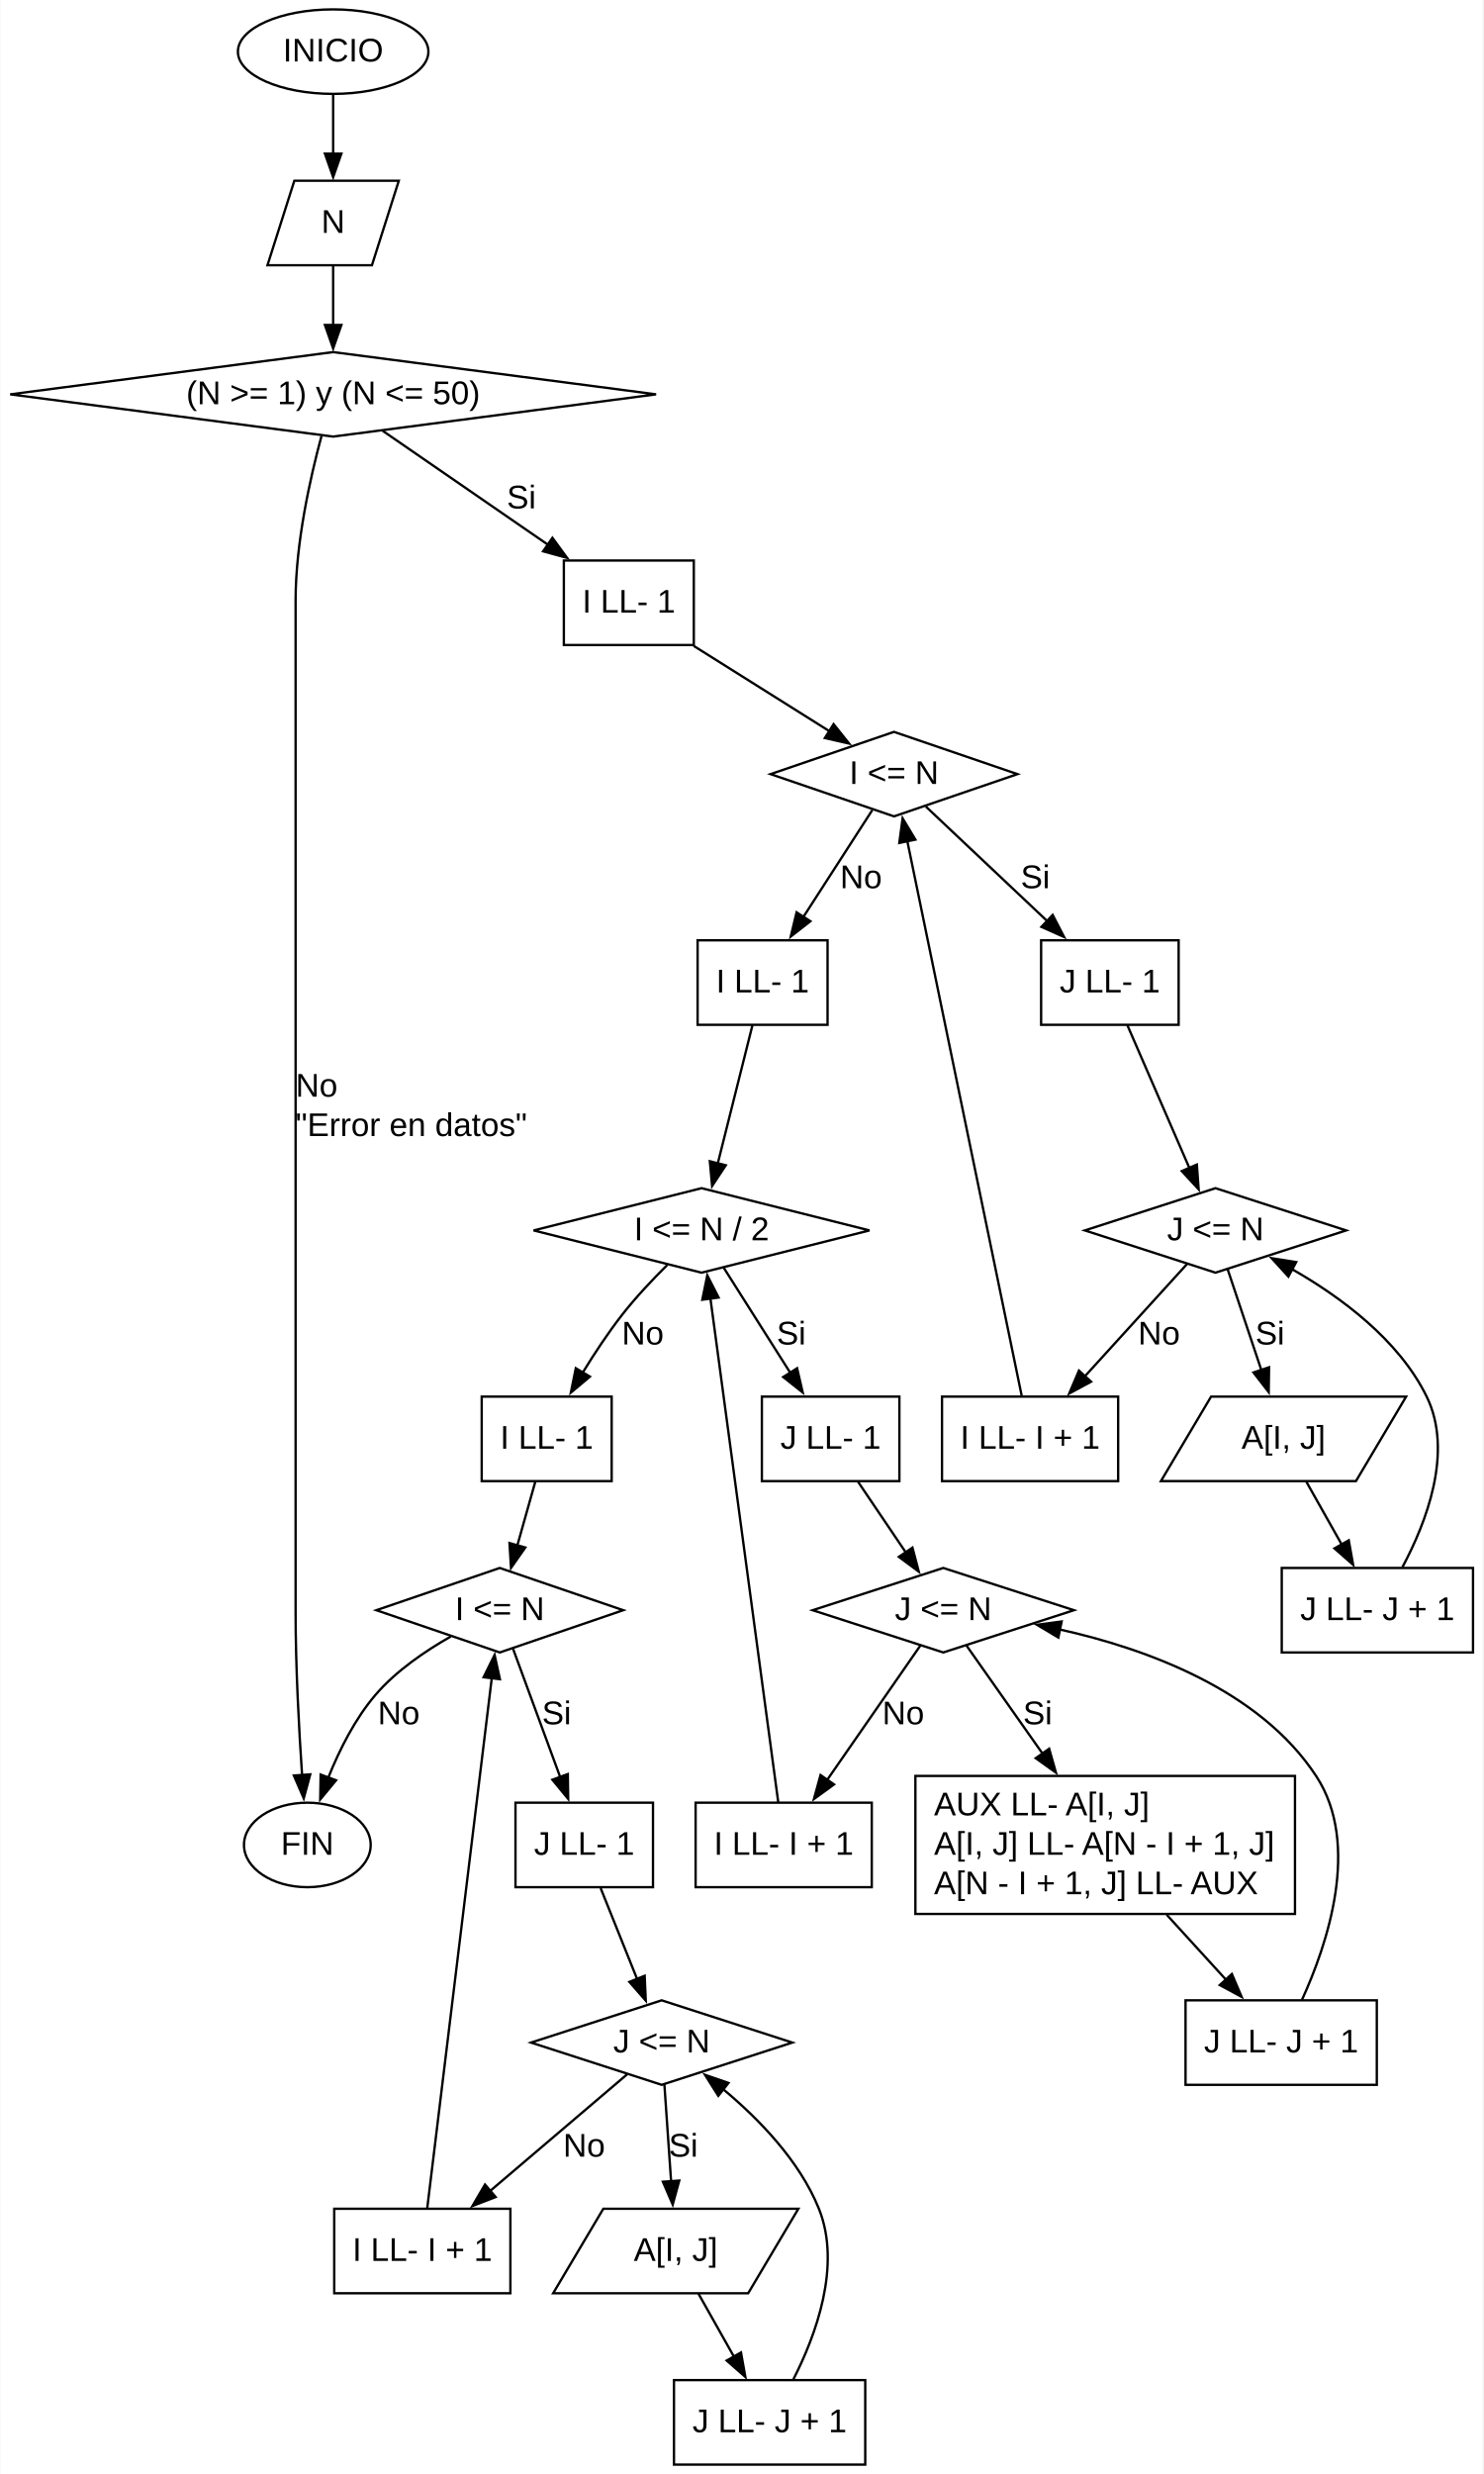
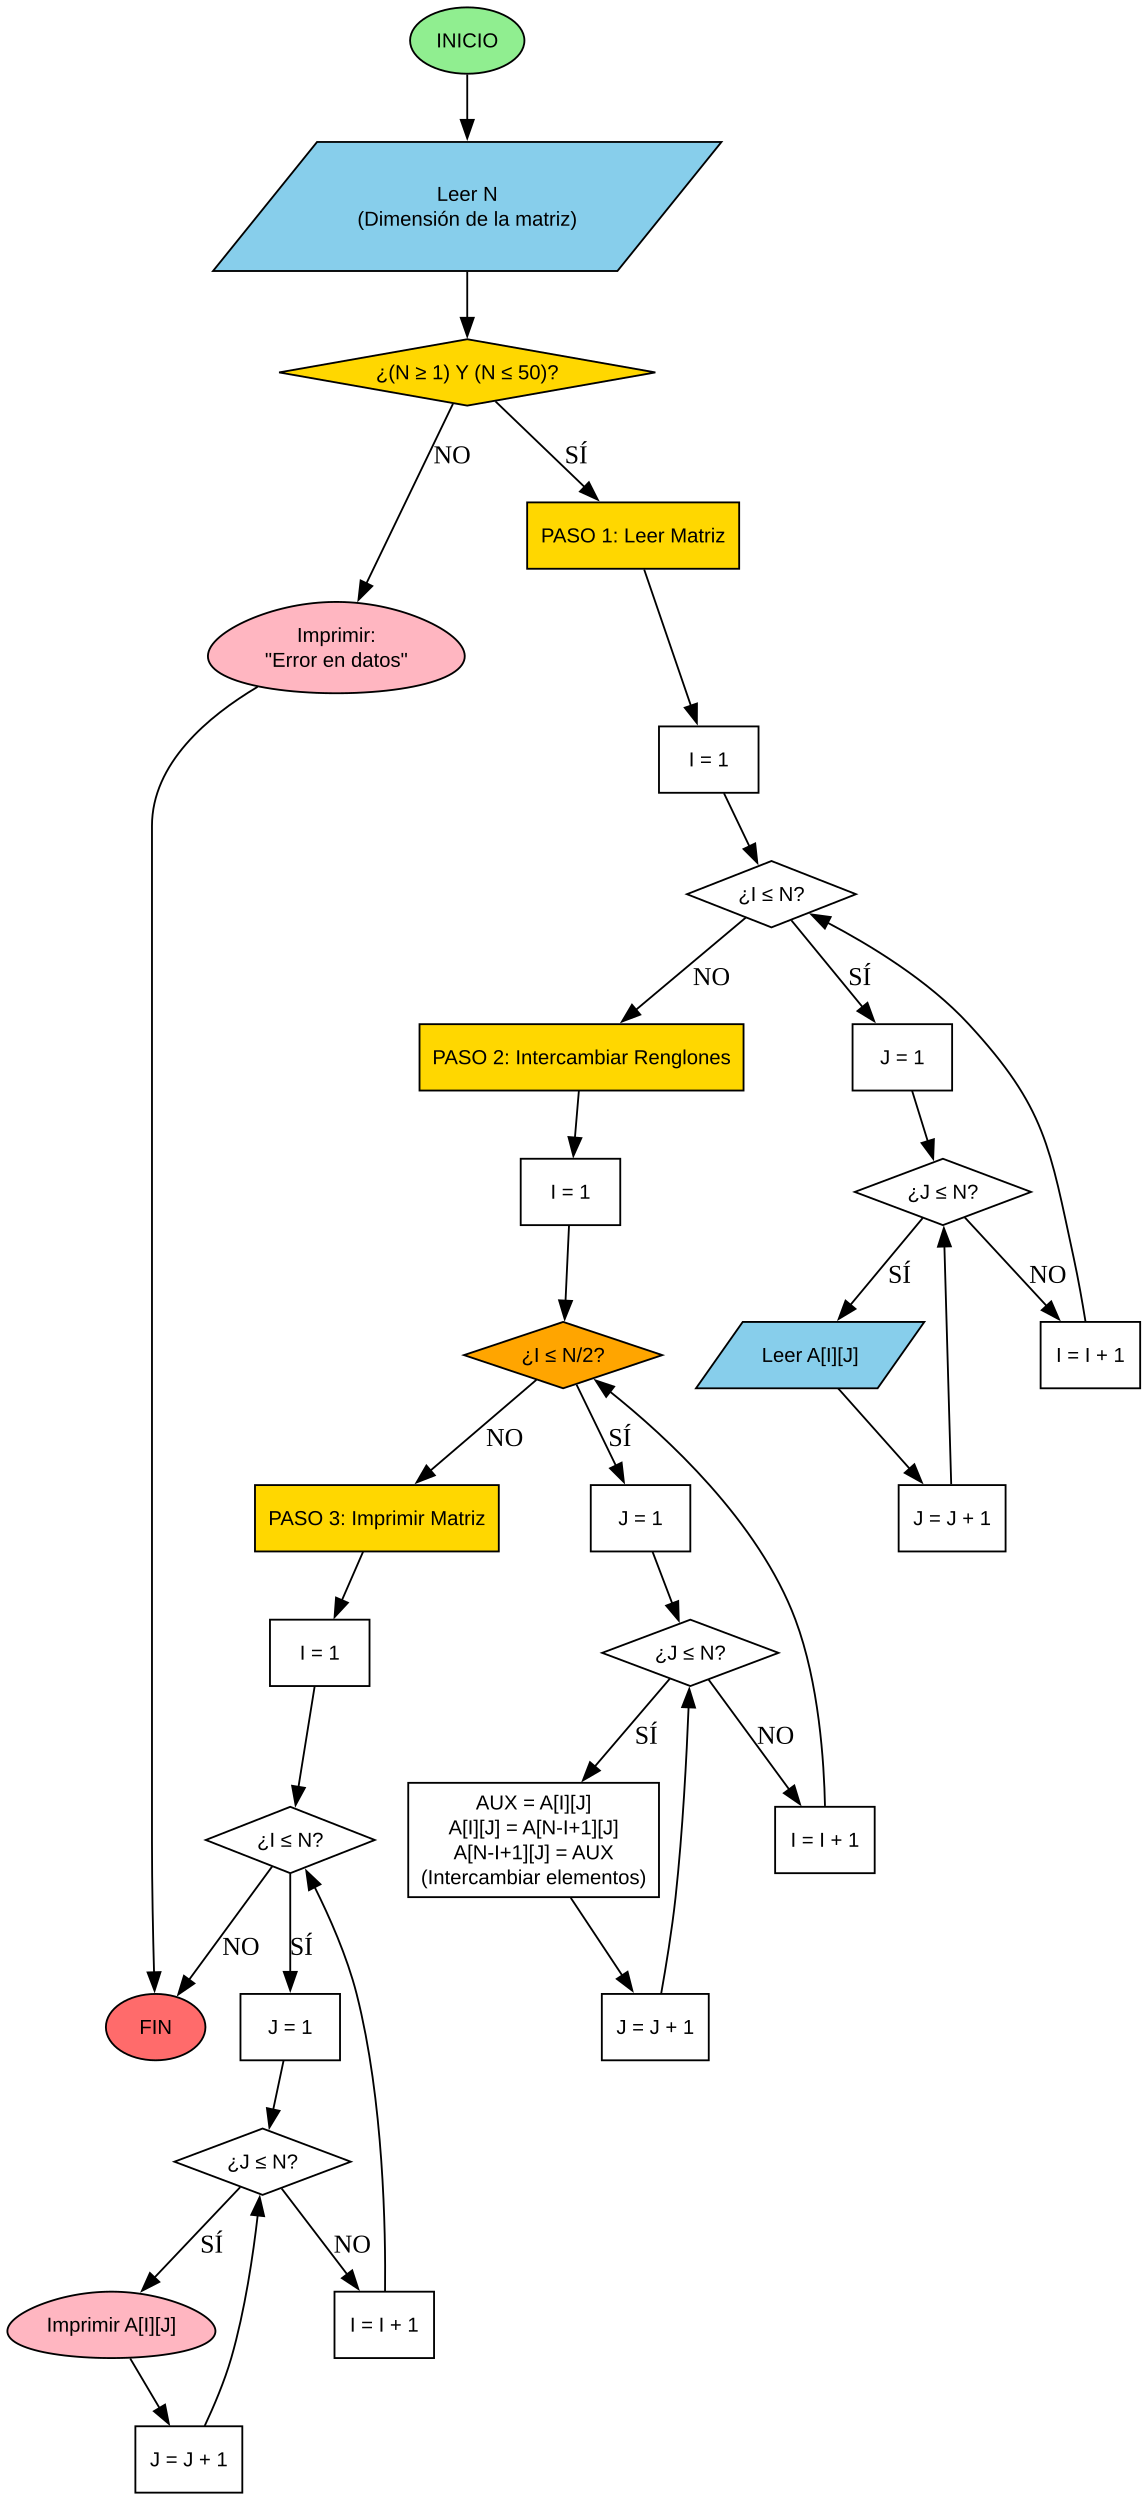
- <svg xmlns="http://www.w3.org/2000/svg" width="632pt" height="1054pt" viewBox="0.00 0.00 631.68 1054.00">
-   <g id="graph0" class="graph" transform="translate(4,1050) scale(1)" data-name="Diagrama_4_21">
-     <polygon fill="white" stroke="none" points="-4,4 -4,-1050 627.68,-1050 627.68,4 -4,4" />
-     <g id="node1" class="node" pointer-events="visible" data-name="inicio">
-       <ellipse fill="none" stroke="black" cx="137.81" cy="-1028" rx="40.59" ry="18" />
-       <text text-anchor="middle" x="137.81" y="-1023.8" font-family="Arial" font-size="14.00">INICIO</text>
-     </g>
-     <g id="node3" class="node" pointer-events="visible" data-name="lectura_n">
-       <polygon fill="none" stroke="black" points="165.79,-973 121.27,-973 109.82,-937 154.34,-937 165.79,-973" />
-       <text text-anchor="middle" x="137.81" y="-950.8" font-family="Arial" font-size="14.00">N</text>
-     </g>
-     <g id="edge1" class="edge" data-name="inicio-&gt;lectura_n">
-       <path fill="none" stroke="black" d="M137.81,-1009.81C137.81,-1002.23 137.81,-993.1 137.81,-984.54" />
-       <polygon fill="black" stroke="black" points="141.31,-984.54 137.81,-974.54 134.31,-984.54 141.31,-984.54" />
-     </g>
-     <g id="node2" class="node" pointer-events="visible" data-name="fin">
-       <ellipse fill="none" stroke="black" cx="126.81" cy="-264" rx="27" ry="18" />
-       <text text-anchor="middle" x="126.81" y="-259.8" font-family="Arial" font-size="14.00">FIN</text>
-     </g>
-     <g id="node19" class="node" pointer-events="visible" data-name="cond_n">
-       <polygon fill="none" stroke="black" points="137.81,-900 0.19,-882 137.81,-864 275.42,-882 137.81,-900" />
-       <text text-anchor="middle" x="137.81" y="-877.8" font-family="Arial" font-size="14.00">(N &gt;= 1) y (N &lt;= 50)</text>
-     </g>
-     <g id="edge2" class="edge" data-name="lectura_n-&gt;cond_n">
-       <path fill="none" stroke="black" d="M137.81,-936.81C137.81,-929.23 137.81,-920.1 137.81,-911.54" />
-       <polygon fill="black" stroke="black" points="141.31,-911.54 137.81,-901.54 134.31,-911.54 141.31,-911.54" />
-     </g>
-     <g id="node4" class="node" pointer-events="visible" data-name="lectura_a">
-       <polygon fill="none" stroke="black" points="595.06,-455 511.94,-455 490.56,-419 573.67,-419 595.06,-455" />
-       <text text-anchor="middle" x="542.81" y="-432.8" font-family="Arial" font-size="14.00">A[I, J]</text>
-     </g>
-     <g id="node8" class="node" pointer-events="visible" data-name="inc_j_read">
-       <polygon fill="none" stroke="black" points="623.56,-382 542.05,-382 542.05,-346 623.56,-346 623.56,-382" />
-       <text text-anchor="middle" x="582.81" y="-359.8" font-family="Arial" font-size="14.00">J LL- J + 1</text>
-     </g>
-     <g id="edge9" class="edge" data-name="lectura_a-&gt;inc_j_read">
-       <path fill="none" stroke="black" d="M552.49,-418.81C557.06,-410.7 562.62,-400.84 567.72,-391.78" />
-       <polygon fill="black" stroke="black" points="570.61,-393.78 572.47,-383.35 564.51,-390.34 570.61,-393.78" />
-     </g>
-     <g id="node5" class="node" pointer-events="visible" data-name="escritura_a">
-       <polygon fill="none" stroke="black" points="336.06,-109 252.94,-109 231.56,-73 314.67,-73 336.06,-109" />
-       <text text-anchor="middle" x="283.81" y="-86.8" font-family="Arial" font-size="14.00">A[I, J]</text>
-     </g>
-     <g id="node17" class="node" pointer-events="visible" data-name="inc_j_write">
-       <polygon fill="none" stroke="black" points="364.56,-36 283.05,-36 283.05,0 364.56,0 364.56,-36" />
-       <text text-anchor="middle" x="323.81" y="-13.8" font-family="Arial" font-size="14.00">J LL- J + 1</text>
-     </g>
-     <g id="edge27" class="edge" data-name="escritura_a-&gt;inc_j_write">
-       <path fill="none" stroke="black" d="M293.49,-72.81C298.06,-64.7 303.62,-54.84 308.72,-45.78" />
-       <polygon fill="black" stroke="black" points="311.61,-47.78 313.47,-37.35 305.51,-44.34 311.61,-47.78" />
-     </g>
-     <g id="node6" class="node" pointer-events="visible" data-name="init_i_read">
-       <polygon fill="none" stroke="black" points="291.5,-811.2 236.12,-811.2 236.12,-775.2 291.5,-775.2 291.5,-811.2" />
-       <text text-anchor="middle" x="263.81" y="-789" font-family="Arial" font-size="14.00">I LL- 1</text>
-     </g>
-     <g id="node20" class="node" pointer-events="visible" data-name="cond_i_read">
-       <polygon fill="none" stroke="black" points="376.81,-738.2 324.2,-720.2 376.81,-702.2 429.42,-720.2 376.81,-738.2" />
-       <text text-anchor="middle" x="376.81" y="-716" font-family="Arial" font-size="14.00">I &lt;= N</text>
-     </g>
-     <g id="edge5" class="edge" data-name="init_i_read-&gt;cond_i_read">
-       <path fill="none" stroke="black" d="M291.45,-774.83C309.04,-763.78 331.72,-749.53 349.29,-738.49" />
-       <polygon fill="black" stroke="black" points="351.07,-741.5 357.68,-733.22 347.35,-735.58 351.07,-741.5" />
-     </g>
-     <g id="node7" class="node" pointer-events="visible" data-name="init_j_read">
-       <polygon fill="none" stroke="black" points="498.11,-649.4 439.51,-649.4 439.51,-613.4 498.11,-613.4 498.11,-649.4" />
-       <text text-anchor="middle" x="468.81" y="-627.2" font-family="Arial" font-size="14.00">J LL- 1</text>
-     </g>
-     <g id="node21" class="node" pointer-events="visible" data-name="cond_j_read">
-       <polygon fill="none" stroke="black" points="513.81,-543.8 458.13,-525.8 513.81,-507.8 569.49,-525.8 513.81,-543.8" />
-       <text text-anchor="middle" x="513.81" y="-521.6" font-family="Arial" font-size="14.00">J &lt;= N</text>
-     </g>
-     <g id="edge7" class="edge" data-name="init_j_read-&gt;cond_j_read">
-       <path fill="none" stroke="black" d="M476.24,-613.29C483.46,-596.67 494.51,-571.23 502.76,-552.23" />
-       <polygon fill="black" stroke="black" points="505.87,-553.86 506.64,-543.3 499.45,-551.08 505.87,-553.86" />
-     </g>
-     <g id="edge10" class="edge" data-name="inc_j_read-&gt;cond_j_read">
-       <path fill="none" stroke="black" d="M593.48,-382.36C603.51,-401.08 615.38,-431.37 603.81,-455 591.9,-479.3 567,-497.57 546.4,-509.31" />
-       <polygon fill="black" stroke="black" points="544.88,-506.15 537.74,-513.98 548.21,-512.31 544.88,-506.15" />
-     </g>
-     <g id="node9" class="node" pointer-events="visible" data-name="inc_i_read">
-       <polygon fill="none" stroke="black" points="472.34,-455 397.27,-455 397.27,-419 472.34,-419 472.34,-455" />
-       <text text-anchor="middle" x="434.81" y="-432.8" font-family="Arial" font-size="14.00">I LL- I + 1</text>
-     </g>
-     <g id="edge12" class="edge" data-name="inc_i_read-&gt;cond_i_read">
-       <path fill="none" stroke="black" d="M431.21,-455.45C421.43,-502.87 394.3,-634.38 382.46,-691.8" />
-       <polygon fill="black" stroke="black" points="379.07,-690.88 380.48,-701.38 385.93,-692.3 379.07,-690.88" />
-     </g>
-     <g id="node10" class="node" pointer-events="visible" data-name="init_i_swap">
-       <polygon fill="none" stroke="black" points="348.5,-649.4 293.12,-649.4 293.12,-613.4 348.5,-613.4 348.5,-649.4" />
-       <text text-anchor="middle" x="320.81" y="-627.2" font-family="Arial" font-size="14.00">I LL- 1</text>
-     </g>
-     <g id="node22" class="node" pointer-events="visible" data-name="cond_i_swap">
-       <polygon fill="none" stroke="black" points="294.81,-543.8 223.24,-525.8 294.81,-507.8 366.37,-525.8 294.81,-543.8" />
-       <text text-anchor="middle" x="294.81" y="-521.6" font-family="Arial" font-size="14.00">I &lt;= N / 2</text>
-     </g>
-     <g id="edge14" class="edge" data-name="init_i_swap-&gt;cond_i_swap">
-       <path fill="none" stroke="black" d="M316.51,-613.29C312.5,-597.28 306.42,-573.09 301.72,-554.36" />
-       <polygon fill="black" stroke="black" points="305.13,-553.56 299.3,-544.72 298.34,-555.27 305.13,-553.56" />
-     </g>
-     <g id="node11" class="node" pointer-events="visible" data-name="init_j_swap">
-       <polygon fill="none" stroke="black" points="379.11,-455 320.51,-455 320.51,-419 379.11,-419 379.11,-455" />
-       <text text-anchor="middle" x="349.81" y="-432.8" font-family="Arial" font-size="14.00">J LL- 1</text>
-     </g>
-     <g id="node23" class="node" pointer-events="visible" data-name="cond_j_swap">
-       <polygon fill="none" stroke="black" points="397.81,-382 342.13,-364 397.81,-346 453.49,-364 397.81,-382" />
-       <text text-anchor="middle" x="397.81" y="-359.8" font-family="Arial" font-size="14.00">J &lt;= N</text>
-     </g>
-     <g id="edge16" class="edge" data-name="init_j_swap-&gt;cond_j_swap">
-       <path fill="none" stroke="black" d="M361.43,-418.81C367.59,-409.7 375.24,-398.37 381.94,-388.47" />
-       <polygon fill="black" stroke="black" points="384.68,-390.66 387.38,-380.42 378.88,-386.74 384.68,-390.66" />
-     </g>
-     <g id="node12" class="node" pointer-events="visible" data-name="swap_logic">
-       <polygon fill="none" stroke="black" points="547.69,-293.4 385.93,-293.4 385.93,-234.6 547.69,-234.6 547.69,-293.4" />
-       <text text-anchor="start" x="393.87" y="-276.6" font-family="Arial" font-size="14.00">AUX LL- A[I, J]</text>
-       <text text-anchor="start" x="393.87" y="-259.8" font-family="Arial" font-size="14.00">A[I, J] LL- A[N - I + 1, J]</text>
-       <text text-anchor="start" x="393.87" y="-243" font-family="Arial" font-size="14.00">A[N - I + 1, J] LL- AUX</text>
-     </g>
-     <g id="node13" class="node" pointer-events="visible" data-name="inc_j_swap">
-       <polygon fill="none" stroke="black" points="582.56,-197.8 501.05,-197.8 501.05,-161.8 582.56,-161.8 582.56,-197.8" />
-       <text text-anchor="middle" x="541.81" y="-175.6" font-family="Arial" font-size="14.00">J LL- J + 1</text>
-     </g>
-     <g id="edge18" class="edge" data-name="swap_logic-&gt;inc_j_swap">
-       <path fill="none" stroke="black" d="M493.04,-234.25C501.28,-225.22 510.31,-215.32 518.35,-206.51" />
-       <polygon fill="black" stroke="black" points="520.8,-209.02 524.96,-199.27 515.63,-204.3 520.8,-209.02" />
-     </g>
-     <g id="edge19" class="edge" data-name="inc_j_swap-&gt;cond_j_swap">
-       <path fill="none" stroke="black" d="M550.65,-197.97C561.4,-221.46 575.86,-264.03 556.81,-293.2 532.75,-330.03 484.47,-347.55 447.39,-355.81" />
-       <polygon fill="black" stroke="black" points="446.86,-352.35 437.76,-357.78 448.26,-359.2 446.86,-352.35" />
-     </g>
-     <g id="node14" class="node" pointer-events="visible" data-name="inc_i_swap">
-       <polygon fill="none" stroke="black" points="367.34,-282 292.27,-282 292.27,-246 367.34,-246 367.34,-282" />
-       <text text-anchor="middle" x="329.81" y="-259.8" font-family="Arial" font-size="14.00">I LL- I + 1</text>
-     </g>
-     <g id="edge21" class="edge" data-name="inc_i_swap-&gt;cond_i_swap">
-       <path fill="none" stroke="black" d="M327.49,-282.18C321.57,-326.11 305.85,-442.83 298.59,-496.76" />
-       <polygon fill="black" stroke="black" points="295.12,-496.28 297.25,-506.65 302.06,-497.21 295.12,-496.28" />
-     </g>
-     <g id="node15" class="node" pointer-events="visible" data-name="init_i_write">
-       <polygon fill="none" stroke="black" points="256.5,-455 201.12,-455 201.12,-419 256.5,-419 256.5,-455" />
-       <text text-anchor="middle" x="228.81" y="-432.8" font-family="Arial" font-size="14.00">I LL- 1</text>
-     </g>
-     <g id="node24" class="node" pointer-events="visible" data-name="cond_i_write">
-       <polygon fill="none" stroke="black" points="208.81,-382 156.2,-364 208.81,-346 261.42,-364 208.81,-382" />
-       <text text-anchor="middle" x="208.81" y="-359.8" font-family="Arial" font-size="14.00">I &lt;= N</text>
-     </g>
-     <g id="edge23" class="edge" data-name="init_i_write-&gt;cond_i_write">
-       <path fill="none" stroke="black" d="M223.97,-418.81C221.66,-410.62 218.84,-400.63 216.27,-391.49" />
-       <polygon fill="black" stroke="black" points="219.69,-390.71 213.61,-382.03 212.95,-392.61 219.69,-390.71" />
-     </g>
-     <g id="node16" class="node" pointer-events="visible" data-name="init_j_write">
-       <polygon fill="none" stroke="black" points="274.11,-282 215.51,-282 215.51,-246 274.11,-246 274.11,-282" />
-       <text text-anchor="middle" x="244.81" y="-259.8" font-family="Arial" font-size="14.00">J LL- 1</text>
-     </g>
-     <g id="node25" class="node" pointer-events="visible" data-name="cond_j_write">
-       <polygon fill="none" stroke="black" points="277.81,-197.8 222.13,-179.8 277.81,-161.8 333.49,-179.8 277.81,-197.8" />
-       <text text-anchor="middle" x="277.81" y="-175.6" font-family="Arial" font-size="14.00">J &lt;= N</text>
-     </g>
-     <g id="edge25" class="edge" data-name="init_j_write-&gt;cond_j_write">
-       <path fill="none" stroke="black" d="M251.81,-245.57C256.34,-234.27 262.33,-219.35 267.42,-206.68" />
-       <polygon fill="black" stroke="black" points="270.56,-208.26 271.03,-197.67 264.06,-205.65 270.56,-208.26" />
-     </g>
-     <g id="edge28" class="edge" data-name="inc_j_write-&gt;cond_j_write">
-       <path fill="none" stroke="black" d="M333.97,-36.4C343.39,-54.88 354.57,-84.74 344.81,-109 336.55,-129.52 319.06,-147.4 304.03,-159.92" />
-       <polygon fill="black" stroke="black" points="301.94,-157.11 296.27,-166.06 306.28,-162.6 301.94,-157.11" />
-     </g>
-     <g id="node18" class="node" pointer-events="visible" data-name="inc_i_write">
-       <polygon fill="none" stroke="black" points="213.34,-109 138.27,-109 138.27,-73 213.34,-73 213.34,-109" />
-       <text text-anchor="middle" x="175.81" y="-86.8" font-family="Arial" font-size="14.00">I LL- I + 1</text>
-     </g>
-     <g id="edge30" class="edge" data-name="inc_i_write-&gt;cond_i_write">
-       <path fill="none" stroke="black" d="M177.92,-109.37C183.5,-155.19 198.65,-279.62 205.44,-335.36" />
-       <polygon fill="black" stroke="black" points="201.93,-335.45 206.61,-344.95 208.88,-334.6 201.93,-335.45" />
-     </g>
-     <g id="edge4" class="edge" data-name="cond_n-&gt;fin">
-       <path fill="none" stroke="black" d="M132.83,-864.2C128.14,-846.84 121.81,-818.87 121.81,-794.2 121.81,-794.2 121.81,-794.2 121.81,-363 121.81,-339.69 123.24,-313.3 124.57,-293.79" />
-       <polygon fill="black" stroke="black" points="128.05,-294.07 125.28,-283.84 121.07,-293.57 128.05,-294.07" />
-       <text text-anchor="start" x="121.81" y="-582.8" font-family="Arial" font-size="14.00">No</text>
-       <text text-anchor="start" x="121.81" y="-566" font-family="Arial" font-size="14.00">"Error en datos"</text>
-     </g>
-     <g id="edge3" class="edge" data-name="cond_n-&gt;init_i_read">
-       <path fill="none" stroke="black" d="M158.9,-866.47C178.14,-853.21 206.95,-833.37 229.5,-817.83" />
-       <polygon fill="black" stroke="black" points="231.25,-820.88 237.5,-812.33 227.28,-815.12 231.25,-820.88" />
-       <text text-anchor="middle" x="218.03" y="-833.4" font-family="Arial" font-size="14.00">Si</text>
-     </g>
-     <g id="edge6" class="edge" data-name="cond_i_read-&gt;init_j_read">
-       <path fill="none" stroke="black" d="M390.38,-706.39C404.04,-693.5 425.46,-673.3 442.47,-657.25" />
-       <polygon fill="black" stroke="black" points="444.43,-660.21 449.31,-650.8 439.63,-655.12 444.43,-660.21" />
-       <text text-anchor="middle" x="437.03" y="-671.6" font-family="Arial" font-size="14.00">Si</text>
-     </g>
-     <g id="edge13" class="edge" data-name="cond_i_read-&gt;init_i_swap">
-       <path fill="none" stroke="black" d="M367.56,-704.87C359.56,-692.46 347.77,-674.2 338.04,-659.11" />
-       <polygon fill="black" stroke="black" points="341.18,-657.52 332.82,-651.02 335.3,-661.32 341.18,-657.52" />
-       <text text-anchor="middle" x="362.76" y="-671.6" font-family="Arial" font-size="14.00">No</text>
-     </g>
-     <g id="edge8" class="edge" data-name="cond_j_read-&gt;lectura_a">
-       <path fill="none" stroke="black" d="M518.99,-509.28C522.98,-497.35 528.59,-480.55 533.37,-466.26" />
-       <polygon fill="black" stroke="black" points="536.64,-467.5 536.49,-456.91 530,-465.28 536.64,-467.5" />
-       <text text-anchor="middle" x="537.03" y="-477.2" font-family="Arial" font-size="14.00">Si</text>
-     </g>
-     <g id="edge11" class="edge" data-name="cond_j_read-&gt;inc_i_read">
-       <path fill="none" stroke="black" d="M501.81,-511.62C490.23,-498.89 472.38,-479.29 458.02,-463.51" />
-       <polygon fill="black" stroke="black" points="460.8,-461.36 451.48,-456.32 455.63,-466.07 460.8,-461.36" />
-       <text text-anchor="middle" x="489.76" y="-477.2" font-family="Arial" font-size="14.00">No</text>
-     </g>
-     <g id="edge15" class="edge" data-name="cond_i_swap-&gt;init_j_swap">
-       <path fill="none" stroke="black" d="M304.14,-510.08C311.91,-497.81 323.18,-480.03 332.58,-465.19" />
-       <polygon fill="black" stroke="black" points="335.52,-467.09 337.91,-456.77 329.6,-463.35 335.52,-467.09" />
-       <text text-anchor="middle" x="333.03" y="-477.2" font-family="Arial" font-size="14.00">Si</text>
-     </g>
-     <g id="edge22" class="edge" data-name="cond_i_swap-&gt;init_i_write">
-       <path fill="none" stroke="black" d="M280.23,-511.13C273.95,-504.91 266.74,-497.27 260.91,-489.8 254.97,-482.17 249.17,-473.39 244.18,-465.25" />
-       <polygon fill="black" stroke="black" points="247.23,-463.52 239.11,-456.71 241.21,-467.1 247.23,-463.52" />
-       <text text-anchor="middle" x="269.76" y="-477.2" font-family="Arial" font-size="14.00">No</text>
-     </g>
-     <g id="edge17" class="edge" data-name="cond_j_swap-&gt;swap_logic">
-       <path fill="none" stroke="black" d="M407.69,-348.96C416.17,-336.93 428.77,-319.02 440.17,-302.83" />
-       <polygon fill="black" stroke="black" points="442.93,-304.99 445.83,-294.8 437.21,-300.96 442.93,-304.99" />
-       <text text-anchor="middle" x="438.03" y="-315.4" font-family="Arial" font-size="14.00">Si</text>
-     </g>
-     <g id="edge20" class="edge" data-name="cond_j_swap-&gt;inc_i_swap">
-       <path fill="none" stroke="black" d="M388.06,-348.96C377.73,-334.06 361.16,-310.18 348.32,-291.68" />
-       <polygon fill="black" stroke="black" points="351.26,-289.78 342.69,-283.56 345.51,-293.77 351.26,-289.78" />
-       <text text-anchor="middle" x="380.76" y="-315.4" font-family="Arial" font-size="14.00">No</text>
-     </g>
-     <g id="edge31" class="edge" data-name="cond_i_write-&gt;fin">
-       <path fill="none" stroke="black" d="M187.95,-352.8C177.29,-346.76 164.73,-338.28 155.91,-328 147.11,-317.75 140.43,-304.39 135.71,-292.61" />
-       <polygon fill="black" stroke="black" points="139.05,-291.54 132.3,-283.37 132.48,-293.97 139.05,-291.54" />
-       <text text-anchor="middle" x="165.76" y="-315.4" font-family="Arial" font-size="14.00">No</text>
-     </g>
-     <g id="edge24" class="edge" data-name="cond_i_write-&gt;init_j_write">
-       <path fill="none" stroke="black" d="M214.43,-347.69C219.81,-333.05 228.05,-310.62 234.59,-292.82" />
-       <polygon fill="black" stroke="black" points="237.81,-294.2 237.97,-283.6 231.24,-291.78 237.81,-294.2" />
-       <text text-anchor="middle" x="233.03" y="-315.4" font-family="Arial" font-size="14.00">Si</text>
-     </g>
-     <g id="edge26" class="edge" data-name="cond_j_write-&gt;escritura_a">
-       <path fill="none" stroke="black" d="M278.96,-162.06C279.78,-150.33 280.88,-134.35 281.83,-120.61" />
-       <polygon fill="black" stroke="black" points="285.31,-121.01 282.51,-110.79 278.33,-120.52 285.31,-121.01" />
-       <text text-anchor="middle" x="287.03" y="-131.2" font-family="Arial" font-size="14.00">Si</text>
-     </g>
-     <g id="edge29" class="edge" data-name="cond_j_write-&gt;inc_i_write">
-       <path fill="none" stroke="black" d="M263.19,-166.36C247.98,-153.41 223.74,-132.79 204.65,-116.54" />
-       <polygon fill="black" stroke="black" points="207.06,-114 197.17,-110.18 202.52,-119.33 207.06,-114" />
-       <text text-anchor="middle" x="244.76" y="-131.2" font-family="Arial" font-size="14.00">No</text>
+ <svg xmlns="http://www.w3.org/2000/svg" width="622pt" height="1356pt" viewBox="0.00 0.00 622.00 1356.00">
+   <g id="graph0" class="graph" transform="scale(1 1) rotate(0) translate(4 1352.01)">
+     <polygon fill="white" stroke="none" points="-4,4 -4,-1352.01 618.43,-1352.01 618.43,4 -4,4" />
+     <g id="node1" class="node">
+       <ellipse fill="#90ee90" stroke="black" cx="249.43" cy="-1330.01" rx="31.01" ry="18" />
+       <text xml:space="preserve" text-anchor="middle" x="249.43" y="-1326.31" font-family="Arial" font-size="11.00">INICIO</text>
+     </g>
+     <g id="node2" class="node">
+       <polygon fill="#87ceeb" stroke="black" points="387.32,-1275.01 167.97,-1275.01 111.54,-1205.01 330.89,-1205.01 387.32,-1275.01" />
+       <text xml:space="preserve" text-anchor="middle" x="249.43" y="-1243.06" font-family="Arial" font-size="11.00">Leer N</text>
+       <text xml:space="preserve" text-anchor="middle" x="249.43" y="-1229.56" font-family="Arial" font-size="11.00">(Dimensión de la matriz)</text>
+     </g>
+     <g id="edge1" class="edge">
+       <path fill="none" stroke="black" d="M249.43,-1311.63C249.43,-1304.45 249.43,-1295.77 249.43,-1286.98" />
+       <polygon fill="black" stroke="black" points="252.93,-1286.99 249.43,-1276.99 245.93,-1286.99 252.93,-1286.99" />
+     </g>
+     <g id="node3" class="node">
+       <polygon fill="#ffd700" stroke="black" points="249.43,-1168.01 147.38,-1150.01 249.43,-1132.01 351.47,-1150.01 249.43,-1168.01" />
+       <text xml:space="preserve" text-anchor="middle" x="249.43" y="-1146.31" font-family="Arial" font-size="11.00">¿(N ≥ 1) Y (N ≤ 50)?</text>
+     </g>
+     <g id="edge2" class="edge">
+       <path fill="none" stroke="black" d="M249.43,-1204.74C249.43,-1196.41 249.43,-1187.58 249.43,-1179.55" />
+       <polygon fill="black" stroke="black" points="252.93,-1179.64 249.43,-1169.64 245.93,-1179.64 252.93,-1179.64" />
+     </g>
+     <g id="node4" class="node">
+       <polygon fill="#ffb6c1" stroke="black" points="184.87,-976.07 189.14,-976.2 193.36,-976.41 197.53,-976.68 201.61,-977.01 205.6,-977.41 209.48,-977.88 213.23,-978.4 216.85,-978.99 220.31,-979.64 223.6,-980.35 226.72,-981.11 229.65,-981.93 232.38,-982.79 234.91,-983.71 237.23,-984.67 239.33,-985.68 241.21,-986.73 242.86,-987.82 244.28,-988.94 245.48,-990.1 246.45,-991.28 247.19,-992.49 247.71,-993.72 248,-994.98 248.08,-996.24 247.95,-997.52 247.61,-998.81 247.08,-1000.11 246.35,-1001.41 245.44,-1002.7 244.36,-1003.99 243.11,-1005.27 241.7,-1006.54 240.14,-1007.79 238.45,-1009.02 236.63,-1010.23 234.69,-1011.42 232.64,-1012.57 230.49,-1013.7 228.24,-1014.78 225.92,-1015.83 223.52,-1016.84 221.05,-1017.8 218.52,-1018.72 215.94,-1019.59 213.31,-1020.41 210.64,-1021.17 207.94,-1021.87 205.2,-1022.52 202.44,-1023.11 199.66,-1023.64 196.86,-1024.1 194.05,-1024.5 191.22,-1024.84 188.39,-1025.11 185.55,-1025.31 182.7,-1025.45 179.85,-1025.51 177,-1025.51 174.15,-1025.45 171.31,-1025.31 168.47,-1025.11 165.63,-1024.84 162.81,-1024.5 159.99,-1024.1 157.2,-1023.64 154.41,-1023.11 151.66,-1022.52 148.92,-1021.87 146.22,-1021.17 143.55,-1020.41 140.92,-1019.59 138.34,-1018.72 135.81,-1017.8 133.34,-1016.84 130.94,-1015.83 128.61,-1014.78 126.37,-1013.7 124.22,-1012.57 122.17,-1011.42 120.23,-1010.23 118.4,-1009.02 116.71,-1007.79 115.16,-1006.54 113.75,-1005.27 112.5,-1003.99 111.41,-1002.7 110.5,-1001.41 109.78,-1000.11 109.24,-998.81 108.91,-997.52 108.77,-996.24 108.85,-994.98 109.15,-993.72 109.67,-992.49 110.41,-991.28 111.38,-990.1 112.57,-988.94 114,-987.82 115.65,-986.73 117.53,-985.68 119.63,-984.67 121.94,-983.71 124.47,-982.79 127.21,-981.93 130.14,-981.11 133.26,-980.35 136.55,-979.64 140.01,-978.99 143.62,-978.4 147.38,-977.88 151.26,-977.41 155.25,-977.01 159.33,-976.68 163.49,-976.41 167.72,-976.2 171.98,-976.07 176.28,-976 180.58,-976 184.87,-976.07" />
+       <text xml:space="preserve" text-anchor="middle" x="178.43" y="-1003.81" font-family="Arial" font-size="11.00">Imprimir:</text>
+       <text xml:space="preserve" text-anchor="middle" x="178.43" y="-990.31" font-family="Arial" font-size="11.00">"Error en datos"</text>
+     </g>
+     <g id="edge4" class="edge">
+       <path fill="none" stroke="black" d="M241.69,-1132.98C230.47,-1109.7 209.42,-1066.03 194.69,-1035.48" />
+       <polygon fill="black" stroke="black" points="197.92,-1034.13 190.43,-1026.64 191.62,-1037.17 197.92,-1034.13" />
+       <text xml:space="preserve" text-anchor="middle" x="241.22" y="-1100.71" font-family="Times New Roman,serif" font-size="14.00">NO</text>
+     </g>
+     <g id="node5" class="node">
+       <polygon fill="#ffd700" stroke="black" points="396.93,-1079.51 281.93,-1079.51 281.93,-1043.51 396.93,-1043.51 396.93,-1079.51" />
+       <text xml:space="preserve" text-anchor="middle" x="339.43" y="-1057.81" font-family="Arial" font-size="11.00">PASO 1: Leer Matriz</text>
+     </g>
+     <g id="edge3" class="edge">
+       <path fill="none" stroke="black" d="M264.7,-1134.34C277.9,-1121.65 297.28,-1103.02 313,-1087.92" />
+       <polygon fill="black" stroke="black" points="315.41,-1090.45 320.2,-1081 310.56,-1085.4 315.41,-1090.45" />
+       <text xml:space="preserve" text-anchor="middle" x="308.49" y="-1100.71" font-family="Times New Roman,serif" font-size="14.00">SÍ</text>
+     </g>
+     <g id="node29" class="node">
+       <ellipse fill="#ff6b6b" stroke="black" cx="80.43" cy="-252.5" rx="27" ry="18" />
+       <text xml:space="preserve" text-anchor="middle" x="80.43" y="-248.8" font-family="Arial" font-size="11.00">FIN</text>
+     </g>
+     <g id="edge5" class="edge">
+       <path fill="none" stroke="black" d="M135.73,-979.49C108.55,-963.32 78.43,-937.77 78.43,-904 78.43,-904 78.43,-904 78.43,-353 78.43,-329.11 79.01,-301.99 79.55,-282.11" />
+       <polygon fill="black" stroke="black" points="83.04,-282.36 79.83,-272.27 76.05,-282.16 83.04,-282.36" />
+     </g>
+     <g id="node6" class="node">
+       <polygon fill="none" stroke="black" points="407.43,-958 353.43,-958 353.43,-922 407.43,-922 407.43,-958" />
+       <text xml:space="preserve" text-anchor="middle" x="380.43" y="-936.3" font-family="Arial" font-size="11.00">I = 1</text>
+     </g>
+     <g id="edge6" class="edge">
+       <path fill="none" stroke="black" d="M345.39,-1043.14C352.04,-1023.75 362.89,-992.11 370.76,-969.18" />
+       <polygon fill="black" stroke="black" points="374.03,-970.43 373.97,-959.83 367.41,-968.15 374.03,-970.43" />
+     </g>
+     <g id="node7" class="node">
+       <polygon fill="none" stroke="black" points="414.43,-885 368.59,-867 414.43,-849 460.27,-867 414.43,-885" />
+       <text xml:space="preserve" text-anchor="middle" x="414.43" y="-863.3" font-family="Arial" font-size="11.00">¿I ≤ N?</text>
+     </g>
+     <g id="edge7" class="edge">
+       <path fill="none" stroke="black" d="M388.66,-921.81C392.83,-913.11 397.97,-902.38 402.56,-892.79" />
+       <polygon fill="black" stroke="black" points="405.61,-894.53 406.77,-884 399.29,-891.5 405.61,-894.53" />
+     </g>
+     <g id="node8" class="node">
+       <polygon fill="none" stroke="black" points="512.43,-796.5 458.43,-796.5 458.43,-760.5 512.43,-760.5 512.43,-796.5" />
+       <text xml:space="preserve" text-anchor="middle" x="485.43" y="-774.8" font-family="Arial" font-size="11.00">J = 1</text>
+     </g>
+     <g id="edge8" class="edge">
+       <path fill="none" stroke="black" d="M425.21,-852.86C435.46,-840.38 451.16,-821.25 463.96,-805.65" />
+       <polygon fill="black" stroke="black" points="466.5,-808.08 470.14,-798.13 461.09,-803.63 466.5,-808.08" />
+       <text xml:space="preserve" text-anchor="middle" x="462.29" y="-817.7" font-family="Times New Roman,serif" font-size="14.00">SÍ</text>
+     </g>
+     <g id="node13" class="node">
+       <polygon fill="#ffd700" stroke="black" points="399.3,-796.5 223.55,-796.5 223.55,-760.5 399.3,-760.5 399.3,-796.5" />
+       <text xml:space="preserve" text-anchor="middle" x="311.43" y="-774.8" font-family="Arial" font-size="11.00">PASO 2: Intercambiar Renglones</text>
+     </g>
+     <g id="edge15" class="edge">
+       <path fill="none" stroke="black" d="M400.54,-854.33C385.3,-841.54 360.4,-820.63 340.79,-804.16" />
+       <polygon fill="black" stroke="black" points="343.28,-801.68 333.37,-797.93 338.78,-807.04 343.28,-801.68" />
+       <text xml:space="preserve" text-anchor="middle" x="381.9" y="-817.7" font-family="Times New Roman,serif" font-size="14.00">NO</text>
+     </g>
+     <g id="node9" class="node">
+       <polygon fill="none" stroke="black" points="507.43,-723.5 459.6,-705.5 507.43,-687.5 555.25,-705.5 507.43,-723.5" />
+       <text xml:space="preserve" text-anchor="middle" x="507.43" y="-701.8" font-family="Arial" font-size="11.00">¿J ≤ N?</text>
+     </g>
+     <g id="edge9" class="edge">
+       <path fill="none" stroke="black" d="M490.75,-760.31C493.29,-752.12 496.39,-742.13 499.22,-732.99" />
+       <polygon fill="black" stroke="black" points="502.54,-734.11 502.15,-723.52 495.85,-732.04 502.54,-734.11" />
+     </g>
+     <g id="node10" class="node">
+       <polygon fill="#87ceeb" stroke="black" points="497.35,-635 398.85,-635 373.51,-599 472.01,-599 497.35,-635" />
+       <text xml:space="preserve" text-anchor="middle" x="435.43" y="-613.3" font-family="Arial" font-size="11.00">Leer A[I][J]</text>
+     </g>
+     <g id="edge10" class="edge">
+       <path fill="none" stroke="black" d="M496.49,-691.36C486.1,-678.88 470.18,-659.75 457.2,-644.15" />
+       <polygon fill="black" stroke="black" points="460.01,-642.07 450.93,-636.62 454.63,-646.54 460.01,-642.07" />
+       <text xml:space="preserve" text-anchor="middle" x="483.88" y="-656.2" font-family="Times New Roman,serif" font-size="14.00">SÍ</text>
+     </g>
+     <g id="node12" class="node">
+       <polygon fill="none" stroke="black" points="614.43,-635 560.43,-635 560.43,-599 614.43,-599 614.43,-635" />
+       <text xml:space="preserve" text-anchor="middle" x="587.43" y="-613.3" font-family="Arial" font-size="11.00">I = I + 1</text>
+     </g>
+     <g id="edge13" class="edge">
+       <path fill="none" stroke="black" d="M519.23,-691.74C530.89,-679.13 549.06,-659.48 563.71,-643.64" />
+       <polygon fill="black" stroke="black" points="566.18,-646.13 570.4,-636.41 561.04,-641.38 566.18,-646.13" />
+       <text xml:space="preserve" text-anchor="middle" x="564.34" y="-656.2" font-family="Times New Roman,serif" font-size="14.00">NO</text>
+     </g>
+     <g id="node11" class="node">
+       <polygon fill="none" stroke="black" points="541.43,-546.5 483.43,-546.5 483.43,-510.5 541.43,-510.5 541.43,-546.5" />
+       <text xml:space="preserve" text-anchor="middle" x="512.43" y="-524.8" font-family="Arial" font-size="11.00">J = J + 1</text>
+     </g>
+     <g id="edge11" class="edge">
+       <path fill="none" stroke="black" d="M450.64,-598.91C461.75,-586.43 477,-569.3 489.56,-555.18" />
+       <polygon fill="black" stroke="black" points="491.94,-557.78 495.98,-547.98 486.71,-553.12 491.94,-557.78" />
+     </g>
+     <g id="edge12" class="edge">
+       <path fill="none" stroke="black" d="M511.93,-546.93C511.07,-577.14 509.28,-639.52 508.24,-676.08" />
+       <polygon fill="black" stroke="black" points="504.75,-675.79 507.96,-685.89 511.74,-675.99 504.75,-675.79" />
+     </g>
+     <g id="edge14" class="edge">
+       <path fill="none" stroke="black" d="M584.77,-635.23C583.14,-645.27 580.89,-658.15 578.43,-669.5 565.33,-729.97 563.37,-751.01 521.43,-796.5 499.55,-820.23 467.92,-839.46 444.72,-851.62" />
+       <polygon fill="black" stroke="black" points="443.4,-848.37 436.07,-856.02 446.57,-854.61 443.4,-848.37" />
+     </g>
+     <g id="node14" class="node">
+       <polygon fill="none" stroke="black" points="332.43,-723.5 278.43,-723.5 278.43,-687.5 332.43,-687.5 332.43,-723.5" />
+       <text xml:space="preserve" text-anchor="middle" x="305.43" y="-701.8" font-family="Arial" font-size="11.00">I = 1</text>
+     </g>
+     <g id="edge16" class="edge">
+       <path fill="none" stroke="black" d="M309.98,-760.31C309.33,-752.64 308.55,-743.39 307.82,-734.74" />
+       <polygon fill="black" stroke="black" points="311.32,-734.71 306.99,-725.04 304.35,-735.3 311.32,-734.71" />
+     </g>
+     <g id="node15" class="node">
+       <polygon fill="#ffa500" stroke="black" points="301.43,-635 247.65,-617 301.43,-599 355.21,-617 301.43,-635" />
+       <text xml:space="preserve" text-anchor="middle" x="301.43" y="-613.3" font-family="Arial" font-size="11.00">¿I ≤ N/2?</text>
+     </g>
+     <g id="edge17" class="edge">
+       <path fill="none" stroke="black" d="M304.64,-687.41C304.1,-675.68 303.36,-659.84 302.73,-646.25" />
+       <polygon fill="black" stroke="black" points="306.25,-646.39 302.29,-636.57 299.25,-646.72 306.25,-646.39" />
+     </g>
+     <g id="node16" class="node">
+       <polygon fill="none" stroke="black" points="370.43,-546.5 316.43,-546.5 316.43,-510.5 370.43,-510.5 370.43,-546.5" />
+       <text xml:space="preserve" text-anchor="middle" x="343.43" y="-524.8" font-family="Arial" font-size="11.00">J = 1</text>
+     </g>
+     <g id="edge18" class="edge">
+       <path fill="none" stroke="black" d="M308.74,-600.93C314.64,-588.78 323.1,-571.37 330.18,-556.78" />
+       <polygon fill="black" stroke="black" points="333.16,-558.66 334.38,-548.13 326.87,-555.6 333.16,-558.66" />
+       <text xml:space="preserve" text-anchor="middle" x="332.19" y="-567.7" font-family="Times New Roman,serif" font-size="14.00">SÍ</text>
+     </g>
+     <g id="node21" class="node">
+       <polygon fill="#ffd700" stroke="black" points="266.55,-546.5 134.3,-546.5 134.3,-510.5 266.55,-510.5 266.55,-546.5" />
+       <text xml:space="preserve" text-anchor="middle" x="200.43" y="-524.8" font-family="Arial" font-size="11.00">PASO 3: Imprimir Matriz</text>
+     </g>
+     <g id="edge25" class="edge">
+       <path fill="none" stroke="black" d="M286.96,-603.61C271.98,-590.78 248.19,-570.41 229.34,-554.26" />
+       <polygon fill="black" stroke="black" points="231.83,-551.79 221.96,-547.94 227.28,-557.11 231.83,-551.79" />
+       <text xml:space="preserve" text-anchor="middle" x="269.72" y="-567.7" font-family="Times New Roman,serif" font-size="14.00">NO</text>
+     </g>
+     <g id="node17" class="node">
+       <polygon fill="none" stroke="black" points="370.43,-473.5 322.6,-455.5 370.43,-437.5 418.25,-455.5 370.43,-473.5" />
+       <text xml:space="preserve" text-anchor="middle" x="370.43" y="-451.8" font-family="Arial" font-size="11.00">¿J ≤ N?</text>
+     </g>
+     <g id="edge19" class="edge">
+       <path fill="none" stroke="black" d="M349.96,-510.31C353.16,-501.91 357.07,-491.62 360.62,-482.3" />
+       <polygon fill="black" stroke="black" points="363.86,-483.61 364.15,-473.02 357.32,-481.12 363.86,-483.61" />
+     </g>
+     <g id="node18" class="node">
+       <polygon fill="none" stroke="black" points="353.43,-385 217.43,-385 217.43,-323 353.43,-323 353.43,-385" />
+       <text xml:space="preserve" text-anchor="middle" x="285.43" y="-370.55" font-family="Arial" font-size="11.00">AUX = A[I][J]</text>
+       <text xml:space="preserve" text-anchor="middle" x="285.43" y="-357.05" font-family="Arial" font-size="11.00">A[I][J] = A[N-I+1][J]</text>
+       <text xml:space="preserve" text-anchor="middle" x="285.43" y="-343.55" font-family="Arial" font-size="11.00">A[N-I+1][J] = AUX</text>
+       <text xml:space="preserve" text-anchor="middle" x="285.43" y="-330.05" font-family="Arial" font-size="11.00">(Intercambiar elementos)</text>
+     </g>
+     <g id="edge20" class="edge">
+       <path fill="none" stroke="black" d="M359.32,-441.49C348.97,-429.38 333.02,-410.7 318.58,-393.8" />
+       <polygon fill="black" stroke="black" points="321.34,-391.65 312.18,-386.32 316.02,-396.2 321.34,-391.65" />
+       <text xml:space="preserve" text-anchor="middle" x="346.51" y="-406.2" font-family="Times New Roman,serif" font-size="14.00">SÍ</text>
+     </g>
+     <g id="node20" class="node">
+       <polygon fill="none" stroke="black" points="470.43,-372 416.43,-372 416.43,-336 470.43,-336 470.43,-372" />
+       <text xml:space="preserve" text-anchor="middle" x="443.43" y="-350.3" font-family="Arial" font-size="11.00">I = I + 1</text>
+     </g>
+     <g id="edge23" class="edge">
+       <path fill="none" stroke="black" d="M380.27,-441.08C391.46,-425.83 409.99,-400.58 424.09,-381.35" />
+       <polygon fill="black" stroke="black" points="426.82,-383.56 429.91,-373.42 421.17,-379.42 426.82,-383.56" />
+       <text xml:space="preserve" text-anchor="middle" x="416.68" y="-406.2" font-family="Times New Roman,serif" font-size="14.00">NO</text>
+     </g>
+     <g id="node19" class="node">
+       <polygon fill="none" stroke="black" points="380.43,-270.5 322.43,-270.5 322.43,-234.5 380.43,-234.5 380.43,-270.5" />
+       <text xml:space="preserve" text-anchor="middle" x="351.43" y="-248.8" font-family="Arial" font-size="11.00">J = J + 1</text>
+     </g>
+     <g id="edge21" class="edge">
+       <path fill="none" stroke="black" d="M305.59,-322.61C314.53,-309.13 324.96,-293.4 333.61,-280.36" />
+       <polygon fill="black" stroke="black" points="336.38,-282.52 338.99,-272.25 330.55,-278.65 336.38,-282.52" />
+     </g>
+     <g id="edge22" class="edge">
+       <path fill="none" stroke="black" d="M354.65,-270.86C357.14,-284.88 360.48,-305.15 362.43,-323 366.31,-358.49 368.43,-399.59 369.5,-426.26" />
+       <polygon fill="black" stroke="black" points="365.99,-426.06 369.86,-435.92 372.98,-425.8 365.99,-426.06" />
+     </g>
+     <g id="edge24" class="edge">
+       <path fill="none" stroke="black" d="M443.47,-372.46C442.99,-396.1 440.23,-439.28 427.43,-473.5 407.51,-526.76 357.38,-572.84 326.7,-597.31" />
+       <polygon fill="black" stroke="black" points="324.79,-594.35 319.05,-603.26 329.09,-599.88 324.79,-594.35" />
+     </g>
+     <g id="node22" class="node">
+       <polygon fill="none" stroke="black" points="196.43,-473.5 142.43,-473.5 142.43,-437.5 196.43,-437.5 196.43,-473.5" />
+       <text xml:space="preserve" text-anchor="middle" x="169.43" y="-451.8" font-family="Arial" font-size="11.00">I = 1</text>
+     </g>
+     <g id="edge26" class="edge">
+       <path fill="none" stroke="black" d="M192.92,-510.31C189.46,-502.38 185.26,-492.76 181.38,-483.86" />
+       <polygon fill="black" stroke="black" points="184.68,-482.68 177.47,-474.92 178.26,-485.48 184.68,-482.68" />
+     </g>
+     <g id="node23" class="node">
+       <polygon fill="none" stroke="black" points="153.43,-372 107.59,-354 153.43,-336 199.27,-354 153.43,-372" />
+       <text xml:space="preserve" text-anchor="middle" x="153.43" y="-350.3" font-family="Arial" font-size="11.00">¿I ≤ N?</text>
+     </g>
+     <g id="edge27" class="edge">
+       <path fill="none" stroke="black" d="M166.64,-437.17C164.23,-422.15 160.69,-400.15 157.88,-382.69" />
+       <polygon fill="black" stroke="black" points="161.36,-382.28 156.32,-372.97 154.45,-383.4 161.36,-382.28" />
+     </g>
+     <g id="node24" class="node">
+       <polygon fill="none" stroke="black" points="180.43,-270.5 126.43,-270.5 126.43,-234.5 180.43,-234.5 180.43,-270.5" />
+       <text xml:space="preserve" text-anchor="middle" x="153.43" y="-248.8" font-family="Arial" font-size="11.00">J = 1</text>
+     </g>
+     <g id="edge28" class="edge">
+       <path fill="none" stroke="black" d="M153.43,-335.67C153.43,-320.99 153.43,-299.65 153.43,-282.39" />
+       <polygon fill="black" stroke="black" points="156.93,-282.48 153.43,-272.48 149.93,-282.48 156.93,-282.48" />
+       <text xml:space="preserve" text-anchor="middle" x="159.43" y="-291.7" font-family="Times New Roman,serif" font-size="14.00">SÍ</text>
+     </g>
+     <g id="edge35" class="edge">
+       <path fill="none" stroke="black" d="M143.58,-339.58C132.06,-323.88 112.76,-297.56 98.52,-278.15" />
+       <polygon fill="black" stroke="black" points="101.43,-276.2 92.69,-270.21 95.78,-280.34 101.43,-276.2" />
+       <text xml:space="preserve" text-anchor="middle" x="126.68" y="-291.7" font-family="Times New Roman,serif" font-size="14.00">NO</text>
+     </g>
+     <g id="node25" class="node">
+       <polygon fill="none" stroke="black" points="138.43,-197.5 90.6,-179.5 138.43,-161.5 186.25,-179.5 138.43,-197.5" />
+       <text xml:space="preserve" text-anchor="middle" x="138.43" y="-175.8" font-family="Arial" font-size="11.00">¿J ≤ N?</text>
+     </g>
+     <g id="edge29" class="edge">
+       <path fill="none" stroke="black" d="M149.8,-234.31C148.11,-226.32 146.06,-216.63 144.17,-207.68" />
+       <polygon fill="black" stroke="black" points="147.62,-207.1 142.13,-198.04 140.78,-208.54 147.62,-207.1" />
+     </g>
+     <g id="node26" class="node">
+       <polygon fill="#ffb6c1" stroke="black" points="61.65,-73.05 65.11,-73.15 68.53,-73.3 71.9,-73.49 75.21,-73.74 78.44,-74.03 81.58,-74.36 84.62,-74.75 87.55,-75.18 90.35,-75.65 93.02,-76.16 95.55,-76.71 97.92,-77.31 100.14,-77.94 102.19,-78.61 104.06,-79.31 105.76,-80.04 107.29,-80.8 108.62,-81.59 109.78,-82.41 110.75,-83.25 111.53,-84.11 112.13,-84.99 112.55,-85.89 112.79,-86.8 112.86,-87.72 112.75,-88.65 112.48,-89.59 112.04,-90.53 111.45,-91.47 110.72,-92.41 109.84,-93.35 108.83,-94.28 107.69,-95.2 106.43,-96.11 105.05,-97.01 103.58,-97.89 102.01,-98.75 100.34,-99.59 98.6,-100.41 96.78,-101.2 94.9,-101.96 92.95,-102.69 90.95,-103.39 88.91,-104.06 86.81,-104.69 84.68,-105.29 82.52,-105.84 80.33,-106.35 78.12,-106.82 75.88,-107.25 73.63,-107.64 71.36,-107.97 69.08,-108.26 66.79,-108.51 64.5,-108.7 62.2,-108.85 59.89,-108.95 57.58,-109 55.27,-109 52.97,-108.95 50.66,-108.85 48.36,-108.7 46.06,-108.51 43.77,-108.26 41.49,-107.97 39.23,-107.64 36.97,-107.25 34.74,-106.82 32.52,-106.35 30.33,-105.84 28.17,-105.29 26.04,-104.69 23.95,-104.06 21.9,-103.39 19.9,-102.69 17.96,-101.96 16.07,-101.2 14.25,-100.41 12.51,-99.59 10.85,-98.75 9.28,-97.89 7.8,-97.01 6.43,-96.11 5.17,-95.2 4.03,-94.28 3.02,-93.35 2.14,-92.41 1.4,-91.47 0.81,-90.53 0.38,-89.59 0.11,-88.65 0,-87.72 0.06,-86.8 0.3,-85.89 0.72,-84.99 1.32,-84.11 2.11,-83.25 3.08,-82.41 4.23,-81.59 5.57,-80.8 7.09,-80.04 8.79,-79.31 10.67,-78.61 12.72,-77.94 14.93,-77.31 17.31,-76.71 19.83,-76.16 22.5,-75.65 25.31,-75.18 28.23,-74.75 31.27,-74.36 34.42,-74.03 37.65,-73.74 40.96,-73.49 44.33,-73.3 47.75,-73.15 51.21,-73.05 54.69,-73 58.17,-73 61.65,-73.05" />
+       <text xml:space="preserve" text-anchor="middle" x="56.43" y="-87.3" font-family="Arial" font-size="11.00">Imprimir A[I][J]</text>
+     </g>
+     <g id="edge30" class="edge">
+       <path fill="none" stroke="black" d="M126.33,-165.74C114.04,-152.77 94.69,-132.37 79.47,-116.31" />
+       <polygon fill="black" stroke="black" points="82.4,-114.31 72.98,-109.46 77.32,-119.13 82.4,-114.31" />
+       <text xml:space="preserve" text-anchor="middle" x="110.77" y="-130.2" font-family="Times New Roman,serif" font-size="14.00">SÍ</text>
+     </g>
+     <g id="node28" class="node">
+       <polygon fill="none" stroke="black" points="231.43,-109 177.43,-109 177.43,-73 231.43,-73 231.43,-109" />
+       <text xml:space="preserve" text-anchor="middle" x="204.43" y="-87.3" font-family="Arial" font-size="11.00">I = I + 1</text>
+     </g>
+     <g id="edge33" class="edge">
+       <path fill="none" stroke="black" d="M148.74,-164.98C158.23,-152.55 172.56,-133.76 184.32,-118.36" />
+       <polygon fill="black" stroke="black" points="187.03,-120.57 190.31,-110.5 181.46,-116.33 187.03,-120.57" />
+       <text xml:space="preserve" text-anchor="middle" x="187.09" y="-130.2" font-family="Times New Roman,serif" font-size="14.00">NO</text>
+     </g>
+     <g id="node27" class="node">
+       <polygon fill="none" stroke="black" points="127.43,-36 69.43,-36 69.43,0 127.43,0 127.43,-36" />
+       <text xml:space="preserve" text-anchor="middle" x="98.43" y="-14.3" font-family="Arial" font-size="11.00">J = J + 1</text>
+     </g>
+     <g id="edge31" class="edge">
+       <path fill="none" stroke="black" d="M66.6,-72.81C71.39,-64.7 77.23,-54.84 82.59,-45.78" />
+       <polygon fill="black" stroke="black" points="85.51,-47.72 87.58,-37.33 79.48,-44.16 85.51,-47.72" />
+     </g>
+     <g id="edge32" class="edge">
+       <path fill="none" stroke="black" d="M106.99,-36.12C111.88,-46.55 117.75,-60.27 121.43,-73 128.87,-98.75 133.32,-129.03 135.79,-150.53" />
+       <polygon fill="black" stroke="black" points="132.29,-150.7 136.84,-160.27 139.25,-149.96 132.29,-150.7" />
+     </g>
+     <g id="edge34" class="edge">
+       <path fill="none" stroke="black" d="M204.85,-109.29C205.22,-141.53 204.1,-212.78 189.43,-270.5 184.27,-290.8 174.64,-312.47 166.64,-328.5" />
+       <polygon fill="black" stroke="black" points="163.59,-326.77 162.13,-337.26 169.81,-329.98 163.59,-326.77" />
    </g>
  </g>
</svg>
